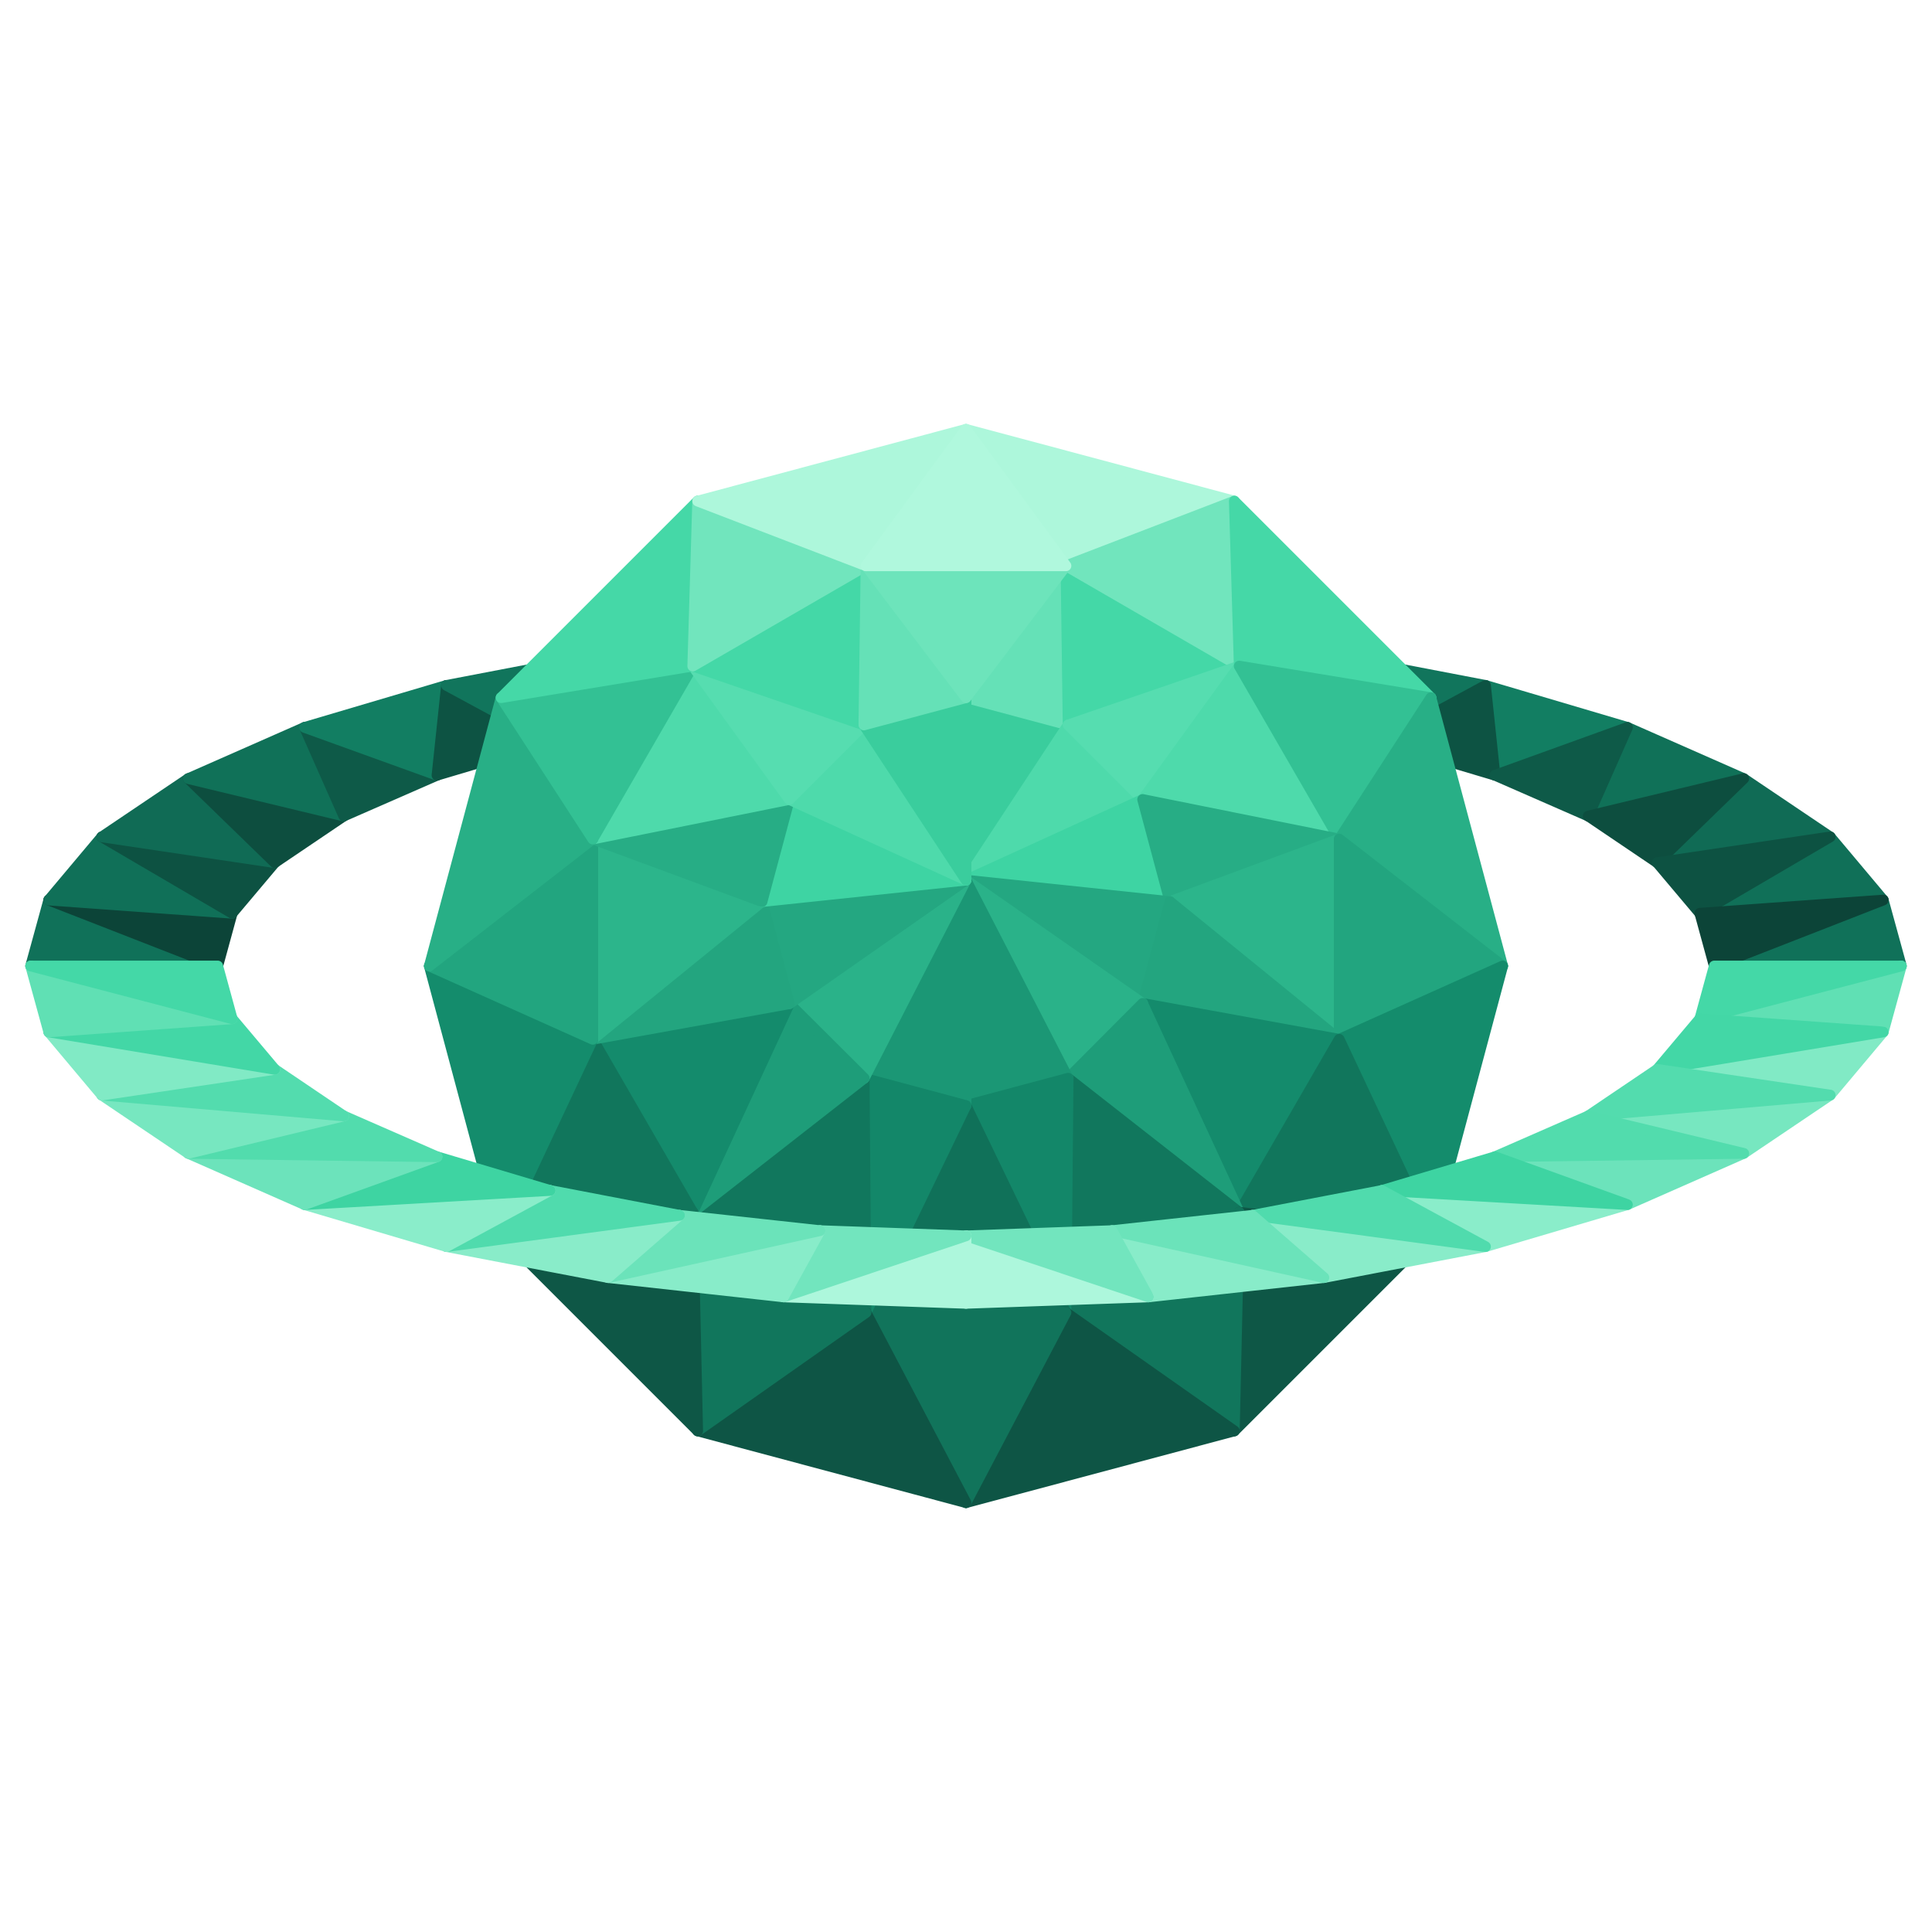
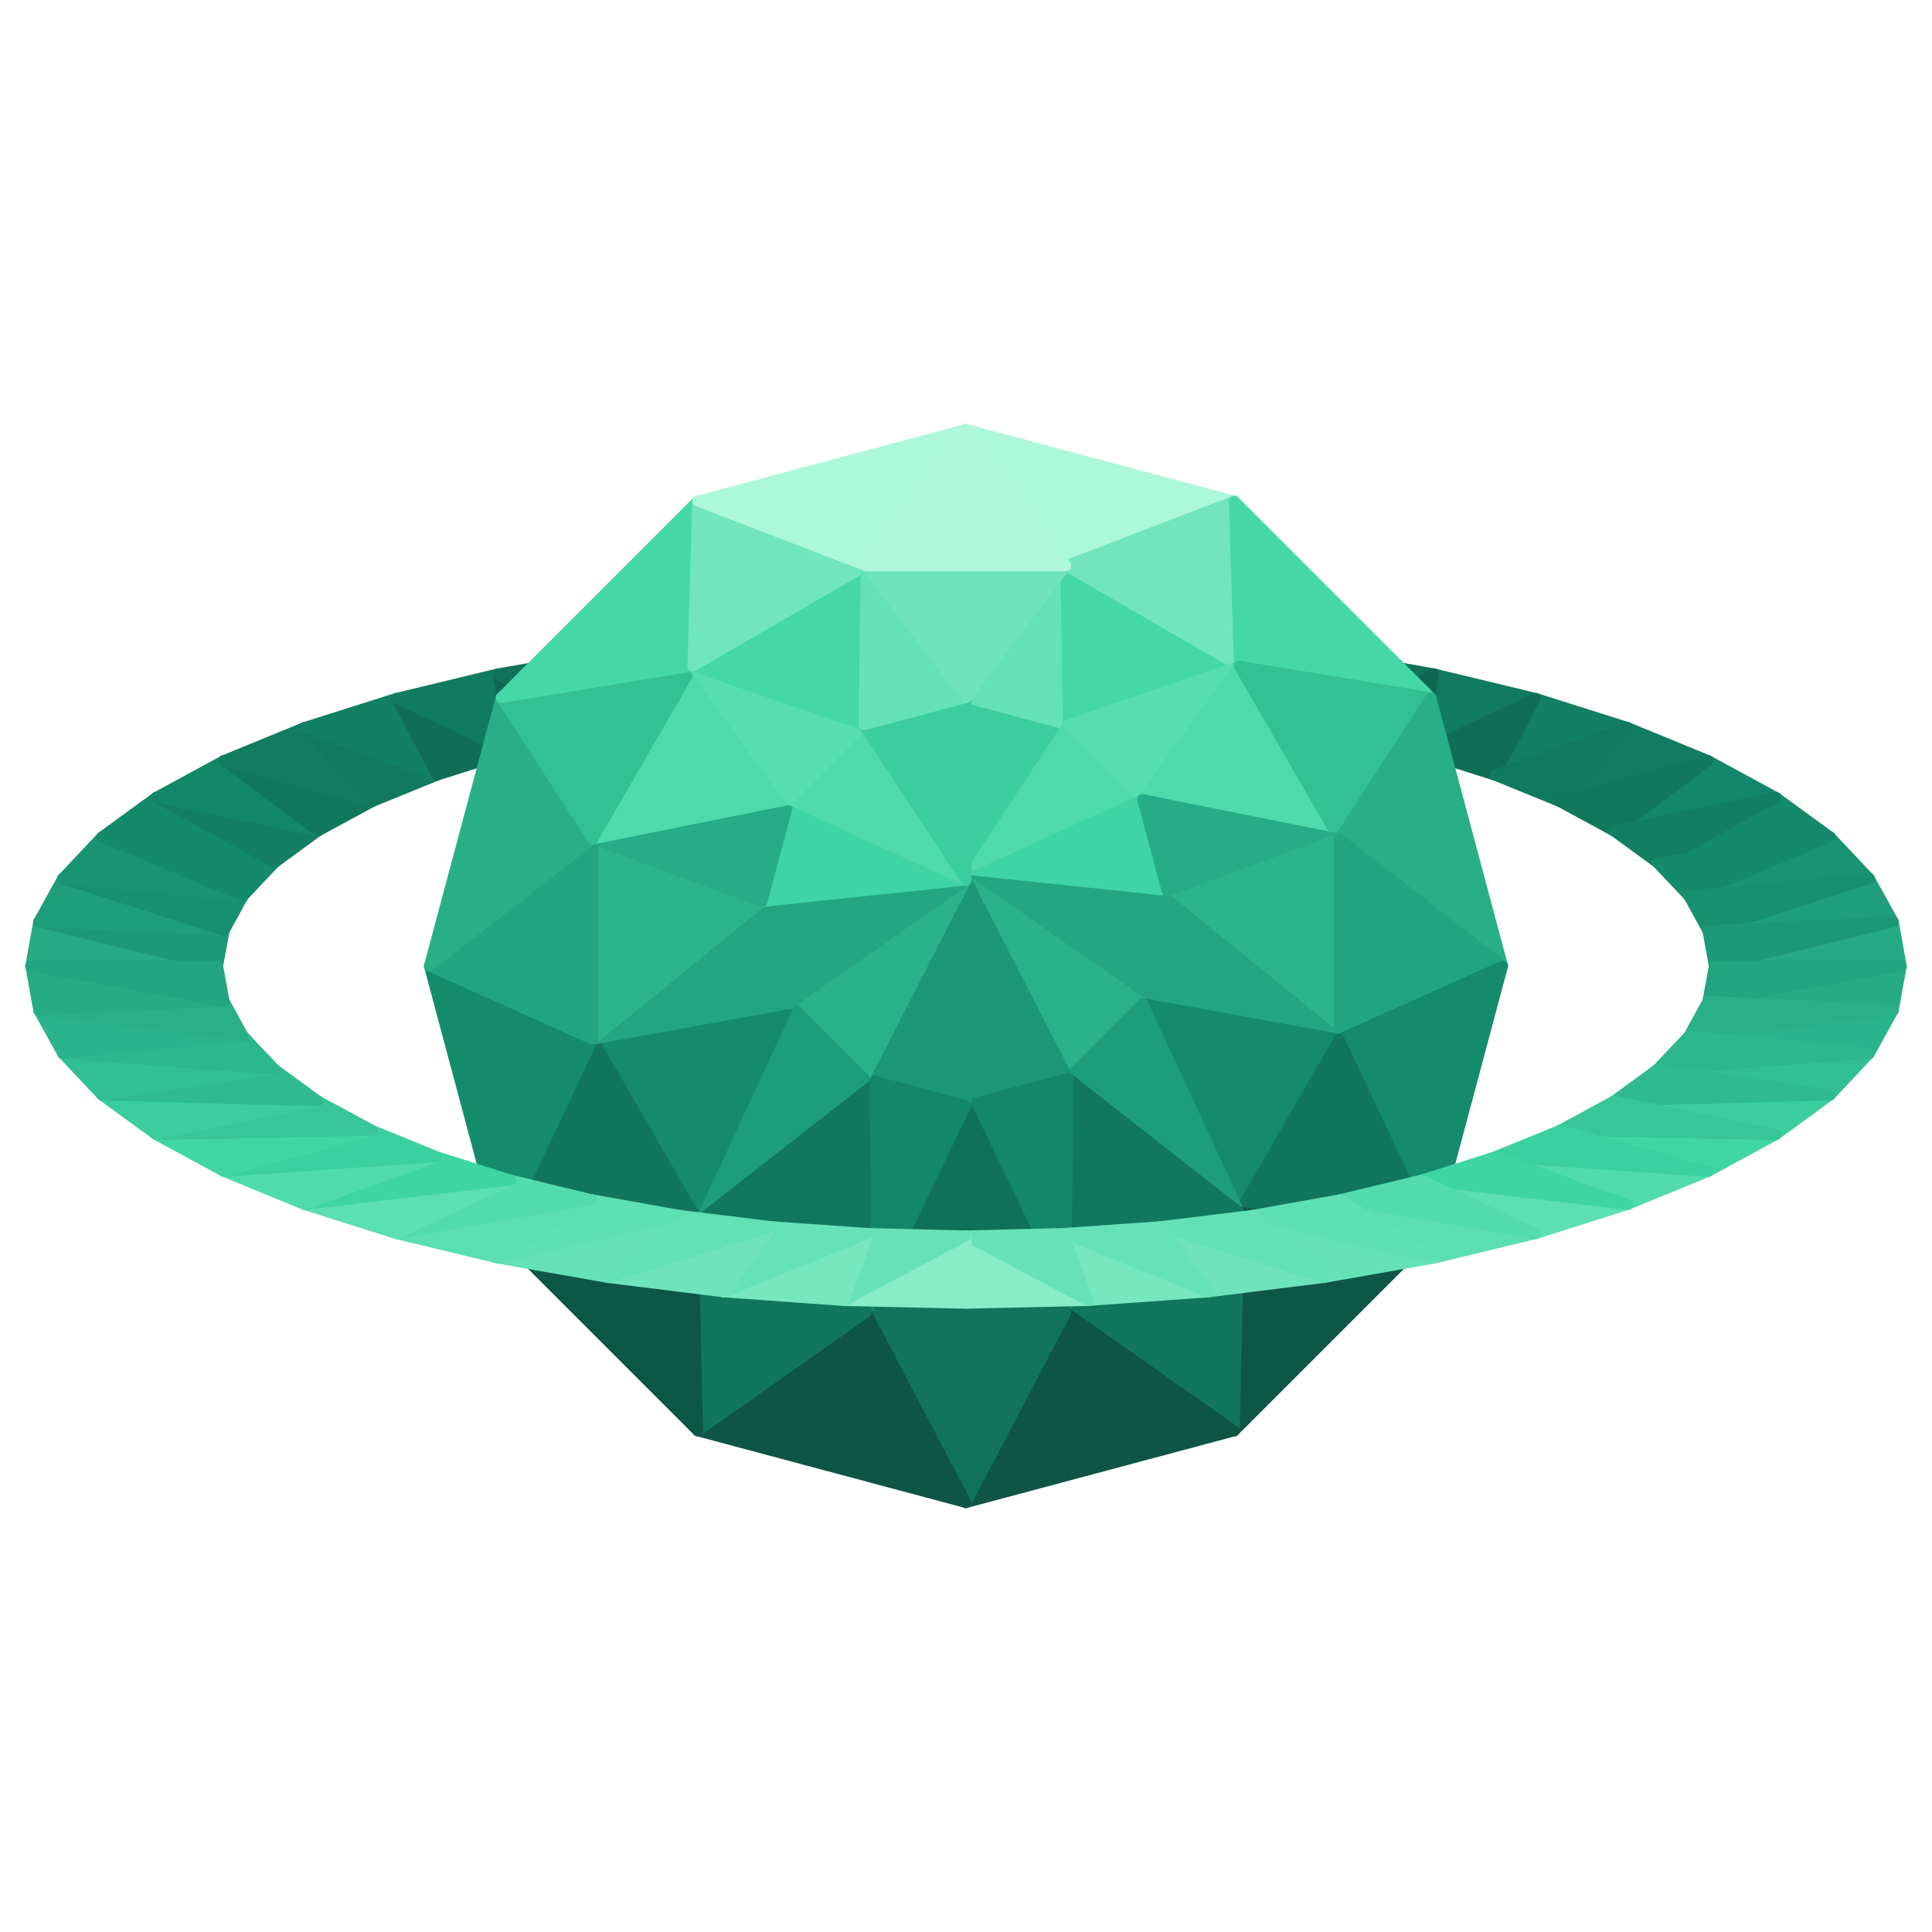
<svg xmlns="http://www.w3.org/2000/svg" viewBox="0.50 0.50 63.00 63.00" role="img" aria-label="Newton" stroke-linejoin="round">
-   <polygon points="1.50,32.00 2.09,29.85 7.60,32.00" fill="#107159" stroke="#107159" stroke-width=".35" />
-   <polygon points="2.09,29.85 8.07,30.28 7.60,32.00" fill="#0c4438" stroke="#0c4438" stroke-width=".35" />
-   <polygon points="2.09,29.85 3.82,27.79 8.07,30.28" fill="#107058" stroke="#107058" stroke-width=".35" />
-   <polygon points="3.82,27.79 9.46,28.63 8.07,30.28" fill="#0d5242" stroke="#0d5242" stroke-width=".35" />
-   <polygon points="3.82,27.79 6.64,25.89 9.46,28.63" fill="#106b55" stroke="#106b55" stroke-width=".35" />
-   <polygon points="6.64,25.89 11.71,27.11 9.46,28.63" fill="#0d4e3f" stroke="#0d4e3f" stroke-width=".35" />
-   <polygon points="6.64,25.89 10.43,24.22 11.71,27.11" fill="#107158" stroke="#107158" stroke-width=".35" />
-   <polygon points="10.43,24.22 14.75,25.78 11.71,27.11" fill="#0e5a48" stroke="#0e5a48" stroke-width=".35" />
-   <polygon points="10.43,24.22 15.06,22.85 14.75,25.78" fill="#127e62" stroke="#127e62" stroke-width=".35" />
-   <polygon points="15.06,22.85 18.44,24.68 14.75,25.78" fill="#0d5343" stroke="#0d5343" stroke-width=".35" />
-   <polygon points="15.06,22.85 20.33,21.84 18.44,24.68" fill="#11755c" stroke="#11755c" stroke-width=".35" />
-   <polygon points="20.33,21.84 22.66,23.87 18.44,24.68" fill="#0e5d4a" stroke="#0e5d4a" stroke-width=".35" />
-   <polygon points="20.33,21.84 26.05,21.21 22.66,23.87" fill="#11745b" stroke="#11745b" stroke-width=".35" />
-   <polygon points="26.05,21.21 27.24,23.37 22.66,23.87" fill="#0e5947" stroke="#0e5947" stroke-width=".35" />
-   <polygon points="26.05,21.21 32.00,21.00 27.24,23.37" fill="#138b6c" stroke="#138b6c" stroke-width=".35" />
-   <polygon points="32.00,21.00 32.00,23.20 27.24,23.37" fill="#0e5c49" stroke="#0e5c49" stroke-width=".35" />
-   <polygon points="32.00,21.00 37.95,21.21 36.76,23.37" fill="#138b6c" stroke="#138b6c" stroke-width=".35" />
-   <polygon points="32.00,21.00 36.76,23.37 32.00,23.20" fill="#0e5c49" stroke="#0e5c49" stroke-width=".35" />
-   <polygon points="37.95,21.21 43.67,21.84 41.34,23.87" fill="#11745b" stroke="#11745b" stroke-width=".35" />
-   <polygon points="37.95,21.21 41.34,23.87 36.76,23.37" fill="#0e5947" stroke="#0e5947" stroke-width=".35" />
-   <polygon points="43.67,21.84 48.94,22.85 45.56,24.68" fill="#11755c" stroke="#11755c" stroke-width=".35" />
-   <polygon points="43.67,21.84 45.56,24.68 41.34,23.87" fill="#0e5d4a" stroke="#0e5d4a" stroke-width=".35" />
-   <polygon points="48.94,22.85 53.57,24.22 49.25,25.78" fill="#127e62" stroke="#127e62" stroke-width=".35" />
-   <polygon points="48.94,22.85 49.25,25.78 45.56,24.68" fill="#0d5343" stroke="#0d5343" stroke-width=".35" />
-   <polygon points="53.57,24.22 57.36,25.89 52.29,27.11" fill="#107158" stroke="#107158" stroke-width=".35" />
-   <polygon points="53.57,24.22 52.29,27.11 49.25,25.78" fill="#0e5a48" stroke="#0e5a48" stroke-width=".35" />
-   <polygon points="57.36,25.89 60.18,27.79 54.54,28.63" fill="#106b55" stroke="#106b55" stroke-width=".35" />
-   <polygon points="57.36,25.89 54.54,28.63 52.29,27.11" fill="#0d4e3f" stroke="#0d4e3f" stroke-width=".35" />
-   <polygon points="60.18,27.79 61.91,29.85 55.93,30.28" fill="#107058" stroke="#107058" stroke-width=".35" />
-   <polygon points="60.18,27.79 55.93,30.28 54.54,28.63" fill="#0d5242" stroke="#0d5242" stroke-width=".35" />
-   <polygon points="61.91,29.85 62.50,32.00 56.40,32.00" fill="#107159" stroke="#107159" stroke-width=".35" />
-   <polygon points="61.91,29.85 56.40,32.00 55.93,30.28" fill="#0c4438" stroke="#0c4438" stroke-width=".35" />
+   <polygon points="1.50,32.00 1.76,30.56 7.60,32.00" fill="#26aa83" stroke="#26aa83" stroke-width=".35" />
+   <polygon points="1.76,30.56 7.81,30.85 7.60,32.00" fill="#1c9976" stroke="#1c9976" stroke-width=".35" />
+   <polygon points="1.76,30.56 2.54,29.15 7.81,30.85" fill="#1e9e7a" stroke="#1e9e7a" stroke-width=".35" />
+   <polygon points="2.54,29.15 8.43,29.72 7.81,30.85" fill="#179070" stroke="#179070" stroke-width=".35" />
+   <polygon points="2.54,29.15 3.82,27.79 8.43,29.72" fill="#199473" stroke="#199473" stroke-width=".35" />
+   <polygon points="3.82,27.79 9.46,28.63 8.43,29.72" fill="#138a6b" stroke="#138a6b" stroke-width=".35" />
+   <polygon points="3.82,27.79 5.59,26.50 9.46,28.63" fill="#138a6b" stroke="#138a6b" stroke-width=".35" />
+   <polygon points="5.59,26.50 10.87,27.60 9.46,28.63" fill="#127f63" stroke="#127f63" stroke-width=".35" />
+   <polygon points="5.59,26.50 7.80,25.30 10.87,27.60" fill="#138769" stroke="#138769" stroke-width=".35" />
+   <polygon points="7.80,25.30 12.64,26.64 10.87,27.60" fill="#11775d" stroke="#11775d" stroke-width=".35" />
+   <polygon points="7.80,25.30 10.43,24.22 12.64,26.64" fill="#127c61" stroke="#127c61" stroke-width=".35" />
+   <polygon points="10.43,24.22 14.75,25.78 12.64,26.64" fill="#11795e" stroke="#11795e" stroke-width=".35" />
+   <polygon points="10.43,24.22 13.43,23.27 14.75,25.78" fill="#128064" stroke="#128064" stroke-width=".35" />
+   <polygon points="13.43,23.27 17.15,25.02 14.75,25.78" fill="#106e57" stroke="#106e57" stroke-width=".35" />
+   <polygon points="13.43,23.27 16.75,22.47 17.15,25.02" fill="#117b60" stroke="#117b60" stroke-width=".35" />
+   <polygon points="16.75,22.47 19.80,24.38 17.15,25.02" fill="#0f6752" stroke="#0f6752" stroke-width=".35" />
+   <polygon points="16.75,22.47 20.33,21.84 19.80,24.38" fill="#11725a" stroke="#11725a" stroke-width=".35" />
+   <polygon points="20.33,21.84 22.66,23.87 19.80,24.38" fill="#0f6550" stroke="#0f6550" stroke-width=".35" />
+   <polygon points="20.33,21.84 24.11,21.37 22.66,23.87" fill="#11735a" stroke="#11735a" stroke-width=".35" />
+   <polygon points="24.11,21.37 25.68,23.50 22.66,23.87" fill="#106953" stroke="#106953" stroke-width=".35" />
+   <polygon points="24.11,21.37 28.02,21.09 25.68,23.50" fill="#11755b" stroke="#11755b" stroke-width=".35" />
+   <polygon points="28.02,21.09 28.82,23.28 25.68,23.50" fill="#0f6650" stroke="#0f6650" stroke-width=".35" />
+   <polygon points="28.02,21.09 32.00,21.00 28.82,23.28" fill="#11735b" stroke="#11735b" stroke-width=".35" />
+   <polygon points="32.00,21.00 32.00,23.20 28.82,23.28" fill="#106953" stroke="#106953" stroke-width=".35" />
+   <polygon points="32.00,21.00 35.98,21.09 35.18,23.28" fill="#11735b" stroke="#11735b" stroke-width=".35" />
+   <polygon points="32.00,21.00 35.18,23.28 32.00,23.20" fill="#106953" stroke="#106953" stroke-width=".35" />
+   <polygon points="35.98,21.09 39.89,21.37 38.32,23.50" fill="#11755b" stroke="#11755b" stroke-width=".35" />
+   <polygon points="35.98,21.09 38.32,23.50 35.18,23.28" fill="#0f6650" stroke="#0f6650" stroke-width=".35" />
+   <polygon points="39.89,21.37 43.67,21.84 41.34,23.87" fill="#11735a" stroke="#11735a" stroke-width=".35" />
+   <polygon points="39.89,21.37 41.34,23.87 38.32,23.50" fill="#106953" stroke="#106953" stroke-width=".35" />
+   <polygon points="43.67,21.84 47.25,22.47 44.20,24.38" fill="#11725a" stroke="#11725a" stroke-width=".35" />
+   <polygon points="43.67,21.84 44.20,24.38 41.34,23.87" fill="#0f6550" stroke="#0f6550" stroke-width=".35" />
+   <polygon points="47.25,22.47 50.57,23.27 46.85,25.02" fill="#117b60" stroke="#117b60" stroke-width=".35" />
+   <polygon points="47.25,22.47 46.85,25.02 44.20,24.38" fill="#0f6752" stroke="#0f6752" stroke-width=".35" />
+   <polygon points="50.57,23.27 53.57,24.22 49.25,25.78" fill="#128064" stroke="#128064" stroke-width=".35" />
+   <polygon points="50.57,23.27 49.25,25.78 46.85,25.02" fill="#106e57" stroke="#106e57" stroke-width=".35" />
+   <polygon points="53.57,24.22 56.20,25.30 51.36,26.64" fill="#127c61" stroke="#127c61" stroke-width=".35" />
+   <polygon points="53.57,24.22 51.36,26.64 49.25,25.78" fill="#11795e" stroke="#11795e" stroke-width=".35" />
+   <polygon points="56.20,25.30 58.41,26.50 53.13,27.60" fill="#138769" stroke="#138769" stroke-width=".35" />
+   <polygon points="56.20,25.30 53.13,27.60 51.36,26.64" fill="#11775d" stroke="#11775d" stroke-width=".35" />
+   <polygon points="58.41,26.50 60.18,27.79 54.54,28.63" fill="#138a6b" stroke="#138a6b" stroke-width=".35" />
+   <polygon points="58.41,26.50 54.54,28.63 53.13,27.60" fill="#127f63" stroke="#127f63" stroke-width=".35" />
+   <polygon points="60.18,27.79 61.46,29.15 55.57,29.72" fill="#199473" stroke="#199473" stroke-width=".35" />
+   <polygon points="60.18,27.79 55.57,29.72 54.54,28.63" fill="#138a6b" stroke="#138a6b" stroke-width=".35" />
+   <polygon points="61.46,29.15 62.24,30.56 56.19,30.85" fill="#1e9e7a" stroke="#1e9e7a" stroke-width=".35" />
+   <polygon points="61.46,29.15 56.19,30.85 55.57,29.72" fill="#179070" stroke="#179070" stroke-width=".35" />
+   <polygon points="62.24,30.56 62.50,32.00 56.40,32.00" fill="#26aa83" stroke="#26aa83" stroke-width=".35" />
+   <polygon points="62.24,30.56 56.40,32.00 56.19,30.85" fill="#1c9976" stroke="#1c9976" stroke-width=".35" />
  <polygon points="32.00,29.20 32.00,23.25 35.33,24.14" fill="#3acd9d" stroke="#3acd9d" stroke-width=".35" />
  <polygon points="32.00,23.25 35.26,18.95 35.33,24.14" fill="#65e1b7" stroke="#65e1b7" stroke-width=".35" />
  <polygon points="35.33,24.14 35.26,18.95 40.91,22.22" fill="#44d8a7" stroke="#44d8a7" stroke-width=".35" />
  <polygon points="32.00,14.50 40.75,16.84 35.26,18.95" fill="#adf7db" stroke="#adf7db" stroke-width=".35" />
  <polygon points="35.26,18.95 40.75,16.84 40.91,22.22" fill="#71e5bd" stroke="#71e5bd" stroke-width=".35" />
  <polygon points="32.00,29.20 35.33,24.14 37.76,26.57" fill="#4edaab" stroke="#4edaab" stroke-width=".35" />
  <polygon points="35.33,24.14 40.91,22.22 37.76,26.57" fill="#56ddb0" stroke="#56ddb0" stroke-width=".35" />
  <polygon points="37.76,26.57 40.91,22.22 44.17,27.86" fill="#4edaab" stroke="#4edaab" stroke-width=".35" />
  <polygon points="40.75,16.84 47.16,23.25 40.91,22.22" fill="#45d8a7" stroke="#45d8a7" stroke-width=".35" />
  <polygon points="40.91,22.22 47.16,23.25 44.17,27.86" fill="#33c194" stroke="#33c194" stroke-width=".35" />
  <polygon points="32.00,29.20 37.76,26.57 38.65,29.90" fill="#3ed4a3" stroke="#3ed4a3" stroke-width=".35" />
  <polygon points="37.76,26.57 44.17,27.86 38.65,29.90" fill="#27ad85" stroke="#27ad85" stroke-width=".35" />
  <polygon points="38.65,29.90 44.17,27.86 44.17,34.39" fill="#2cb58b" stroke="#2cb58b" stroke-width=".35" />
  <polygon points="47.16,23.25 49.50,32.00 44.17,27.86" fill="#28af86" stroke="#28af86" stroke-width=".35" />
  <polygon points="44.17,27.86 49.50,32.00 44.17,34.39" fill="#22a57f" stroke="#22a57f" stroke-width=".35" />
  <polygon points="32.00,29.20 38.65,29.90 37.76,33.22" fill="#24a781" stroke="#24a781" stroke-width=".35" />
  <polygon points="38.65,29.90 44.17,34.39 37.76,33.22" fill="#23a57f" stroke="#23a57f" stroke-width=".35" />
  <polygon points="37.76,33.22 44.17,34.39 40.91,40.03" fill="#148b6c" stroke="#148b6c" stroke-width=".35" />
  <polygon points="49.50,32.00 47.16,40.75 44.17,34.39" fill="#148c6c" stroke="#148c6c" stroke-width=".35" />
  <polygon points="44.17,34.39 47.16,40.75 40.91,40.03" fill="#11765c" stroke="#11765c" stroke-width=".35" />
  <polygon points="32.00,29.20 37.76,33.22 35.33,35.66" fill="#2ab289" stroke="#2ab289" stroke-width=".35" />
  <polygon points="37.76,33.22 40.91,40.03 35.33,35.66" fill="#1e9d79" stroke="#1e9d79" stroke-width=".35" />
  <polygon points="35.33,35.66 40.91,40.03 35.26,43.30" fill="#11775d" stroke="#11775d" stroke-width=".35" />
  <polygon points="47.16,40.75 40.75,47.16 40.91,40.03" fill="#0e5746" stroke="#0e5746" stroke-width=".35" />
  <polygon points="40.91,40.03 40.75,47.16 35.26,43.30" fill="#11765c" stroke="#11765c" stroke-width=".35" />
  <polygon points="32.00,29.20 35.33,35.66 32.00,36.55" fill="#1b9775" stroke="#1b9775" stroke-width=".35" />
  <polygon points="35.33,35.66 35.26,43.30 32.00,36.55" fill="#138769" stroke="#138769" stroke-width=".35" />
  <polygon points="32.00,36.55 35.26,43.30 28.74,43.30" fill="#107159" stroke="#107159" stroke-width=".35" />
  <polygon points="40.75,47.16 32.00,49.50 35.26,43.30" fill="#0e5545" stroke="#0e5545" stroke-width=".35" />
  <polygon points="35.26,43.30 32.00,49.50 28.74,43.30" fill="#11745b" stroke="#11745b" stroke-width=".35" />
  <polygon points="32.00,29.20 32.00,36.55 28.68,35.66" fill="#1b9775" stroke="#1b9775" stroke-width=".35" />
  <polygon points="32.00,36.55 28.74,43.30 28.68,35.66" fill="#138769" stroke="#138769" stroke-width=".35" />
  <polygon points="28.68,35.66 28.74,43.30 23.09,40.03" fill="#11775d" stroke="#11775d" stroke-width=".35" />
  <polygon points="32.00,49.50 23.25,47.16 28.74,43.30" fill="#0e5545" stroke="#0e5545" stroke-width=".35" />
  <polygon points="28.74,43.30 23.25,47.16 23.09,40.03" fill="#11765c" stroke="#11765c" stroke-width=".35" />
  <polygon points="32.00,29.20 28.68,35.66 26.24,33.23" fill="#2ab289" stroke="#2ab289" stroke-width=".35" />
  <polygon points="28.68,35.66 23.09,40.03 26.24,33.23" fill="#1e9d79" stroke="#1e9d79" stroke-width=".35" />
  <polygon points="26.24,33.23 23.09,40.03 19.83,34.39" fill="#148b6c" stroke="#148b6c" stroke-width=".35" />
  <polygon points="23.25,47.16 16.84,40.75 23.09,40.03" fill="#0e5746" stroke="#0e5746" stroke-width=".35" />
  <polygon points="23.09,40.03 16.84,40.75 19.83,34.39" fill="#11765c" stroke="#11765c" stroke-width=".35" />
  <polygon points="32.00,29.20 26.24,33.23 25.35,29.90" fill="#24a781" stroke="#24a781" stroke-width=".35" />
  <polygon points="26.24,33.23 19.83,34.39 25.35,29.90" fill="#23a57f" stroke="#23a57f" stroke-width=".35" />
  <polygon points="25.35,29.90 19.83,34.39 19.83,27.86" fill="#2cb58b" stroke="#2cb58b" stroke-width=".35" />
  <polygon points="16.84,40.75 14.50,32.00 19.83,34.39" fill="#148c6c" stroke="#148c6c" stroke-width=".35" />
  <polygon points="19.83,34.39 14.50,32.00 19.83,27.86" fill="#22a57f" stroke="#22a57f" stroke-width=".35" />
  <polygon points="32.00,29.20 25.35,29.90 26.24,26.57" fill="#3ed4a3" stroke="#3ed4a3" stroke-width=".35" />
  <polygon points="25.35,29.90 19.83,27.86 26.24,26.57" fill="#27ad85" stroke="#27ad85" stroke-width=".35" />
  <polygon points="26.24,26.57 19.83,27.86 23.09,22.22" fill="#4edaab" stroke="#4edaab" stroke-width=".35" />
  <polygon points="14.50,32.00 16.84,23.25 19.83,27.86" fill="#28af86" stroke="#28af86" stroke-width=".35" />
  <polygon points="19.83,27.86 16.84,23.25 23.09,22.22" fill="#33c194" stroke="#33c194" stroke-width=".35" />
  <polygon points="32.00,29.20 26.24,26.57 28.67,24.14" fill="#4edaab" stroke="#4edaab" stroke-width=".35" />
  <polygon points="26.24,26.57 23.09,22.22 28.67,24.14" fill="#56ddb0" stroke="#56ddb0" stroke-width=".35" />
  <polygon points="28.67,24.14 23.09,22.22 28.74,18.95" fill="#44d8a7" stroke="#44d8a7" stroke-width=".35" />
  <polygon points="16.84,23.25 23.25,16.84 23.09,22.22" fill="#45d8a7" stroke="#45d8a7" stroke-width=".35" />
  <polygon points="23.09,22.22 23.25,16.84 28.74,18.95" fill="#71e5bd" stroke="#71e5bd" stroke-width=".35" />
  <polygon points="32.00,29.20 28.67,24.14 32.00,23.25" fill="#3acd9d" stroke="#3acd9d" stroke-width=".35" />
  <polygon points="28.67,24.14 28.74,18.95 32.00,23.25" fill="#65e1b7" stroke="#65e1b7" stroke-width=".35" />
  <polygon points="32.00,23.25 28.74,18.95 35.26,18.95" fill="#6de4bb" stroke="#6de4bb" stroke-width=".35" />
  <polygon points="23.25,16.84 32.00,14.50 28.74,18.95" fill="#adf7db" stroke="#adf7db" stroke-width=".35" />
  <polygon points="28.74,18.95 32.00,14.50 35.26,18.95" fill="#b0f8dd" stroke="#b0f8dd" stroke-width=".35" />
-   <polygon points="62.50,32.00 61.91,34.15 55.93,33.72" fill="#60e0b4" stroke="#60e0b4" stroke-width=".35" />
-   <polygon points="62.50,32.00 55.93,33.72 56.40,32.00" fill="#44d8a7" stroke="#44d8a7" stroke-width=".35" />
-   <polygon points="61.91,34.15 60.18,36.21 54.54,35.37" fill="#81eac5" stroke="#81eac5" stroke-width=".35" />
-   <polygon points="61.91,34.15 54.54,35.37 55.93,33.72" fill="#43d7a6" stroke="#43d7a6" stroke-width=".35" />
-   <polygon points="60.18,36.21 57.36,38.11 52.29,36.89" fill="#77e7c0" stroke="#77e7c0" stroke-width=".35" />
-   <polygon points="60.18,36.21 52.29,36.89 54.54,35.37" fill="#53dcae" stroke="#53dcae" stroke-width=".35" />
-   <polygon points="57.36,38.11 53.57,39.78 49.25,38.22" fill="#6ce3bb" stroke="#6ce3bb" stroke-width=".35" />
-   <polygon points="57.36,38.11 49.25,38.22 52.29,36.89" fill="#52dcad" stroke="#52dcad" stroke-width=".35" />
-   <polygon points="53.57,39.78 48.94,41.15 45.56,39.32" fill="#8aedca" stroke="#8aedca" stroke-width=".35" />
-   <polygon points="53.57,39.78 45.56,39.32 49.25,38.22" fill="#3ed4a2" stroke="#3ed4a2" stroke-width=".35" />
-   <polygon points="48.94,41.15 43.67,42.16 41.34,40.13" fill="#89ecc9" stroke="#89ecc9" stroke-width=".35" />
-   <polygon points="48.94,41.15 41.34,40.13 45.56,39.32" fill="#50dbad" stroke="#50dbad" stroke-width=".35" />
-   <polygon points="43.67,42.16 37.95,42.79 36.76,40.63" fill="#88ecc9" stroke="#88ecc9" stroke-width=".35" />
-   <polygon points="43.67,42.16 36.76,40.63 41.34,40.13" fill="#6be3ba" stroke="#6be3ba" stroke-width=".35" />
-   <polygon points="37.95,42.79 32.00,43.00 32.00,40.80" fill="#adf7dc" stroke="#adf7dc" stroke-width=".35" />
-   <polygon points="37.95,42.79 32.00,40.80 36.76,40.63" fill="#72e5be" stroke="#72e5be" stroke-width=".35" />
-   <polygon points="32.00,43.00 26.05,42.79 32.00,40.80" fill="#adf7dc" stroke="#adf7dc" stroke-width=".35" />
-   <polygon points="26.05,42.79 27.24,40.63 32.00,40.80" fill="#72e5be" stroke="#72e5be" stroke-width=".35" />
-   <polygon points="26.05,42.79 20.33,42.16 27.24,40.63" fill="#88ecc9" stroke="#88ecc9" stroke-width=".35" />
-   <polygon points="20.33,42.16 22.66,40.13 27.24,40.63" fill="#6be3ba" stroke="#6be3ba" stroke-width=".35" />
-   <polygon points="20.33,42.16 15.06,41.15 22.66,40.13" fill="#89ecc9" stroke="#89ecc9" stroke-width=".35" />
-   <polygon points="15.06,41.15 18.44,39.32 22.66,40.13" fill="#50dbad" stroke="#50dbad" stroke-width=".35" />
-   <polygon points="15.06,41.15 10.43,39.78 18.44,39.32" fill="#8aedca" stroke="#8aedca" stroke-width=".35" />
-   <polygon points="10.43,39.78 14.75,38.22 18.44,39.32" fill="#3ed4a2" stroke="#3ed4a2" stroke-width=".35" />
-   <polygon points="10.43,39.78 6.64,38.11 14.75,38.22" fill="#6ce3bb" stroke="#6ce3bb" stroke-width=".35" />
-   <polygon points="6.64,38.11 11.71,36.89 14.75,38.22" fill="#52dcad" stroke="#52dcad" stroke-width=".35" />
-   <polygon points="6.64,38.11 3.82,36.21 11.71,36.89" fill="#77e7c0" stroke="#77e7c0" stroke-width=".35" />
-   <polygon points="3.82,36.21 9.46,35.37 11.71,36.89" fill="#53dcae" stroke="#53dcae" stroke-width=".35" />
-   <polygon points="3.82,36.21 2.09,34.15 9.46,35.37" fill="#81eac5" stroke="#81eac5" stroke-width=".35" />
-   <polygon points="2.09,34.15 8.07,33.72 9.46,35.37" fill="#43d7a6" stroke="#43d7a6" stroke-width=".35" />
-   <polygon points="2.09,34.15 1.50,32.00 8.07,33.72" fill="#60e0b4" stroke="#60e0b4" stroke-width=".35" />
-   <polygon points="1.50,32.00 7.60,32.00 8.07,33.72" fill="#44d8a7" stroke="#44d8a7" stroke-width=".35" />
+   <polygon points="62.50,32.00 62.24,33.44 56.19,33.15" fill="#26ab83" stroke="#26ab83" stroke-width=".35" />
+   <polygon points="62.50,32.00 56.19,33.15 56.40,32.00" fill="#22a47f" stroke="#22a47f" stroke-width=".35" />
+   <polygon points="62.24,33.44 61.46,34.85 55.57,34.28" fill="#2bb48b" stroke="#2bb48b" stroke-width=".35" />
+   <polygon points="62.24,33.44 55.57,34.28 56.19,33.15" fill="#29b087" stroke="#29b087" stroke-width=".35" />
+   <polygon points="61.46,34.85 60.18,36.21 54.54,35.37" fill="#32bf93" stroke="#32bf93" stroke-width=".35" />
+   <polygon points="61.46,34.85 54.54,35.37 55.57,34.28" fill="#2db78d" stroke="#2db78d" stroke-width=".35" />
+   <polygon points="60.18,36.21 58.41,37.50 53.13,36.40" fill="#3ace9e" stroke="#3ace9e" stroke-width=".35" />
+   <polygon points="60.18,36.21 53.13,36.40 54.54,35.37" fill="#2fba8f" stroke="#2fba8f" stroke-width=".35" />
+   <polygon points="58.41,37.50 56.20,38.70 51.36,37.36" fill="#3fd6a4" stroke="#3fd6a4" stroke-width=".35" />
+   <polygon points="58.41,37.50 51.36,37.36 53.13,36.40" fill="#36c698" stroke="#36c698" stroke-width=".35" />
+   <polygon points="56.20,38.70 53.57,39.78 49.25,38.22" fill="#50dbac" stroke="#50dbac" stroke-width=".35" />
+   <polygon points="56.20,38.70 49.25,38.22 51.36,37.36" fill="#3bd09f" stroke="#3bd09f" stroke-width=".35" />
+   <polygon points="53.57,39.78 50.57,40.73 46.85,38.98" fill="#5cdfb3" stroke="#5cdfb3" stroke-width=".35" />
+   <polygon points="53.57,39.78 46.85,38.98 49.25,38.22" fill="#3ed5a3" stroke="#3ed5a3" stroke-width=".35" />
+   <polygon points="50.57,40.73 47.25,41.53 44.20,39.62" fill="#5adeb2" stroke="#5adeb2" stroke-width=".35" />
+   <polygon points="50.57,40.73 44.20,39.62 46.85,38.98" fill="#52dcae" stroke="#52dcae" stroke-width=".35" />
+   <polygon points="47.25,41.53 43.67,42.16 41.34,40.13" fill="#64e1b7" stroke="#64e1b7" stroke-width=".35" />
+   <polygon points="47.25,41.53 41.34,40.13 44.20,39.62" fill="#5fe0b4" stroke="#5fe0b4" stroke-width=".35" />
+   <polygon points="43.67,42.16 39.89,42.63 38.32,40.50" fill="#6fe4bc" stroke="#6fe4bc" stroke-width=".35" />
+   <polygon points="43.67,42.16 38.32,40.50 41.34,40.13" fill="#62e1b6" stroke="#62e1b6" stroke-width=".35" />
+   <polygon points="39.89,42.63 35.98,42.91 35.18,40.72" fill="#77e7c0" stroke="#77e7c0" stroke-width=".35" />
+   <polygon points="39.89,42.63 35.18,40.72 38.32,40.50" fill="#66e2b8" stroke="#66e2b8" stroke-width=".35" />
+   <polygon points="35.98,42.91 32.00,43.00 32.00,40.80" fill="#88ecc9" stroke="#88ecc9" stroke-width=".35" />
+   <polygon points="35.98,42.91 32.00,40.80 35.18,40.72" fill="#67e2b8" stroke="#67e2b8" stroke-width=".35" />
+   <polygon points="32.00,43.00 28.02,42.91 32.00,40.80" fill="#88ecc9" stroke="#88ecc9" stroke-width=".35" />
+   <polygon points="28.02,42.91 28.82,40.72 32.00,40.80" fill="#67e2b8" stroke="#67e2b8" stroke-width=".35" />
+   <polygon points="28.02,42.91 24.11,42.63 28.82,40.72" fill="#77e7c0" stroke="#77e7c0" stroke-width=".35" />
+   <polygon points="24.11,42.63 25.68,40.50 28.82,40.72" fill="#66e2b8" stroke="#66e2b8" stroke-width=".35" />
+   <polygon points="24.11,42.63 20.33,42.16 25.68,40.50" fill="#6fe4bc" stroke="#6fe4bc" stroke-width=".35" />
+   <polygon points="20.33,42.16 22.66,40.13 25.68,40.50" fill="#62e1b6" stroke="#62e1b6" stroke-width=".35" />
+   <polygon points="20.33,42.16 16.75,41.53 22.66,40.13" fill="#64e1b7" stroke="#64e1b7" stroke-width=".35" />
+   <polygon points="16.75,41.53 19.80,39.62 22.66,40.13" fill="#5fe0b4" stroke="#5fe0b4" stroke-width=".35" />
+   <polygon points="16.75,41.53 13.43,40.73 19.80,39.62" fill="#5adeb2" stroke="#5adeb2" stroke-width=".35" />
+   <polygon points="13.43,40.73 17.15,38.98 19.80,39.62" fill="#52dcae" stroke="#52dcae" stroke-width=".35" />
+   <polygon points="13.43,40.73 10.43,39.78 17.15,38.98" fill="#5cdfb3" stroke="#5cdfb3" stroke-width=".35" />
+   <polygon points="10.43,39.78 14.75,38.22 17.15,38.98" fill="#3ed5a3" stroke="#3ed5a3" stroke-width=".35" />
+   <polygon points="10.43,39.78 7.80,38.70 14.75,38.22" fill="#50dbac" stroke="#50dbac" stroke-width=".35" />
+   <polygon points="7.80,38.70 12.64,37.36 14.75,38.22" fill="#3bd09f" stroke="#3bd09f" stroke-width=".35" />
+   <polygon points="7.80,38.70 5.59,37.50 12.64,37.36" fill="#3fd6a4" stroke="#3fd6a4" stroke-width=".35" />
+   <polygon points="5.59,37.50 10.87,36.40 12.64,37.36" fill="#36c698" stroke="#36c698" stroke-width=".35" />
+   <polygon points="5.59,37.50 3.82,36.21 10.87,36.40" fill="#3ace9e" stroke="#3ace9e" stroke-width=".35" />
+   <polygon points="3.82,36.21 9.46,35.37 10.87,36.40" fill="#2fba8f" stroke="#2fba8f" stroke-width=".35" />
+   <polygon points="3.82,36.21 2.54,34.85 9.46,35.37" fill="#32bf93" stroke="#32bf93" stroke-width=".35" />
+   <polygon points="2.54,34.85 8.43,34.28 9.46,35.37" fill="#2db78d" stroke="#2db78d" stroke-width=".35" />
+   <polygon points="2.54,34.85 1.76,33.44 8.43,34.28" fill="#2bb48b" stroke="#2bb48b" stroke-width=".35" />
+   <polygon points="1.76,33.44 7.81,33.15 8.43,34.28" fill="#29b087" stroke="#29b087" stroke-width=".35" />
+   <polygon points="1.76,33.44 1.50,32.00 7.81,33.15" fill="#26ab83" stroke="#26ab83" stroke-width=".35" />
+   <polygon points="1.50,32.00 7.60,32.00 7.81,33.15" fill="#22a47f" stroke="#22a47f" stroke-width=".35" />
</svg>
